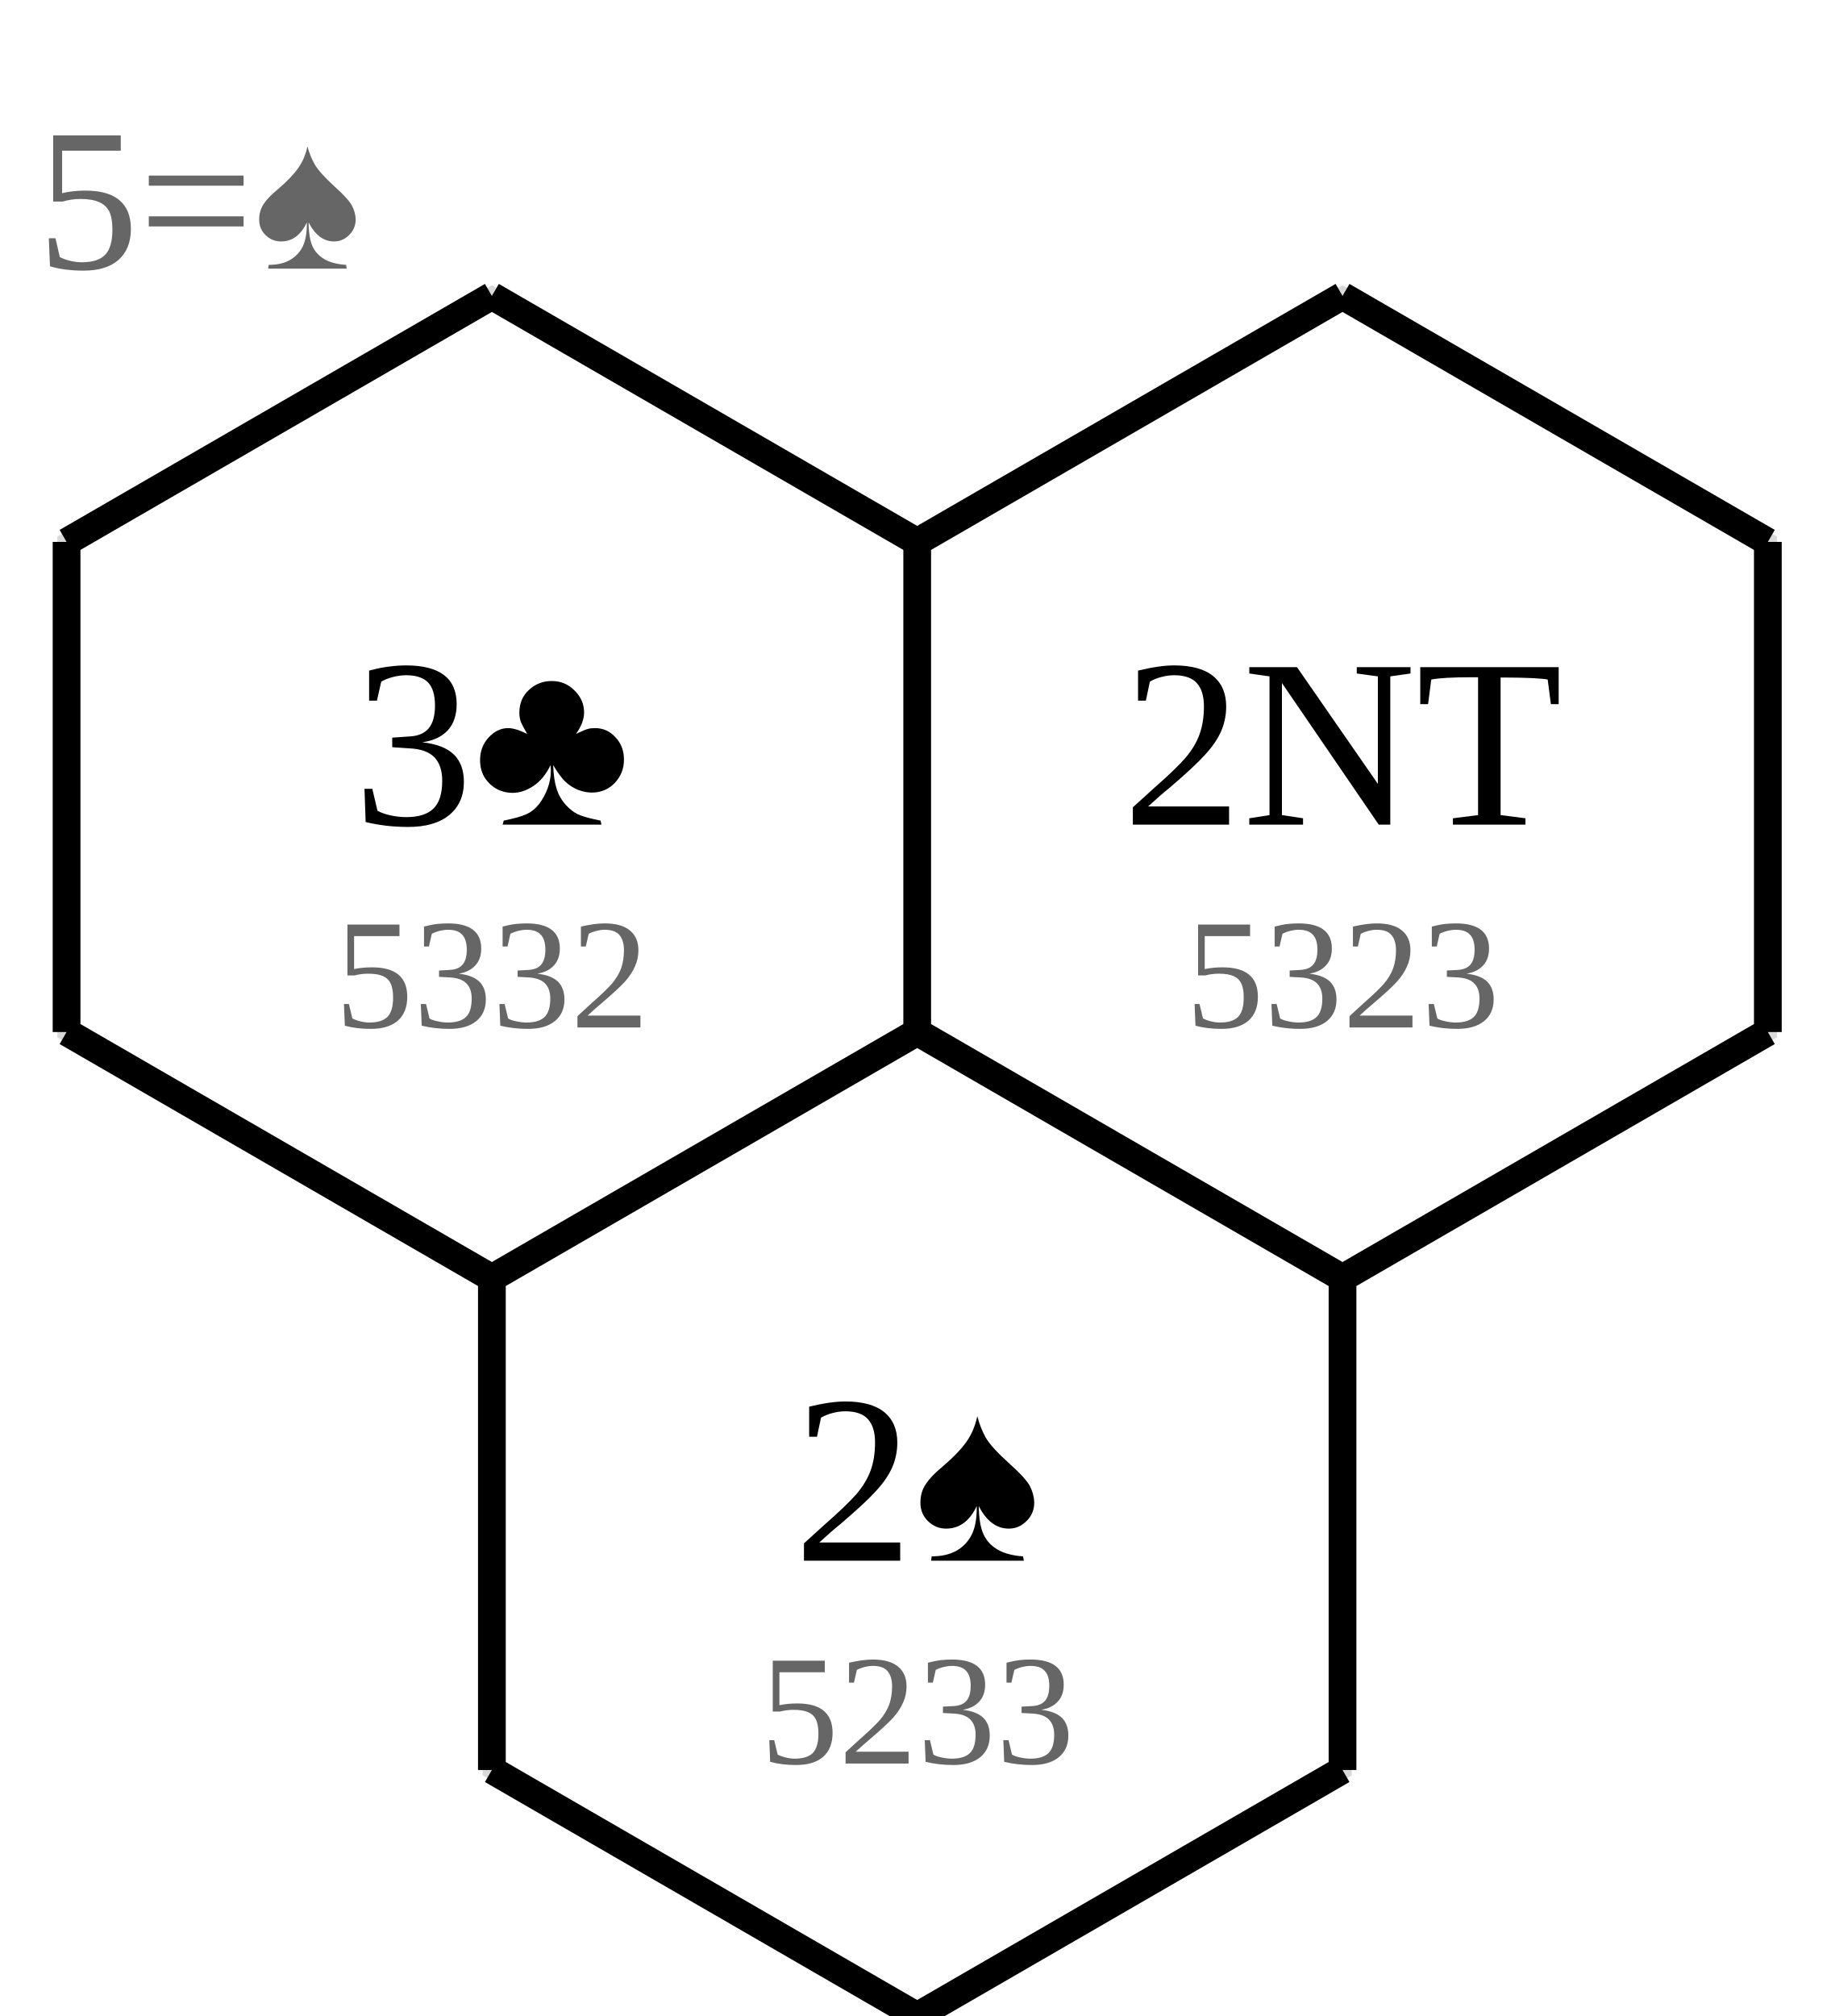
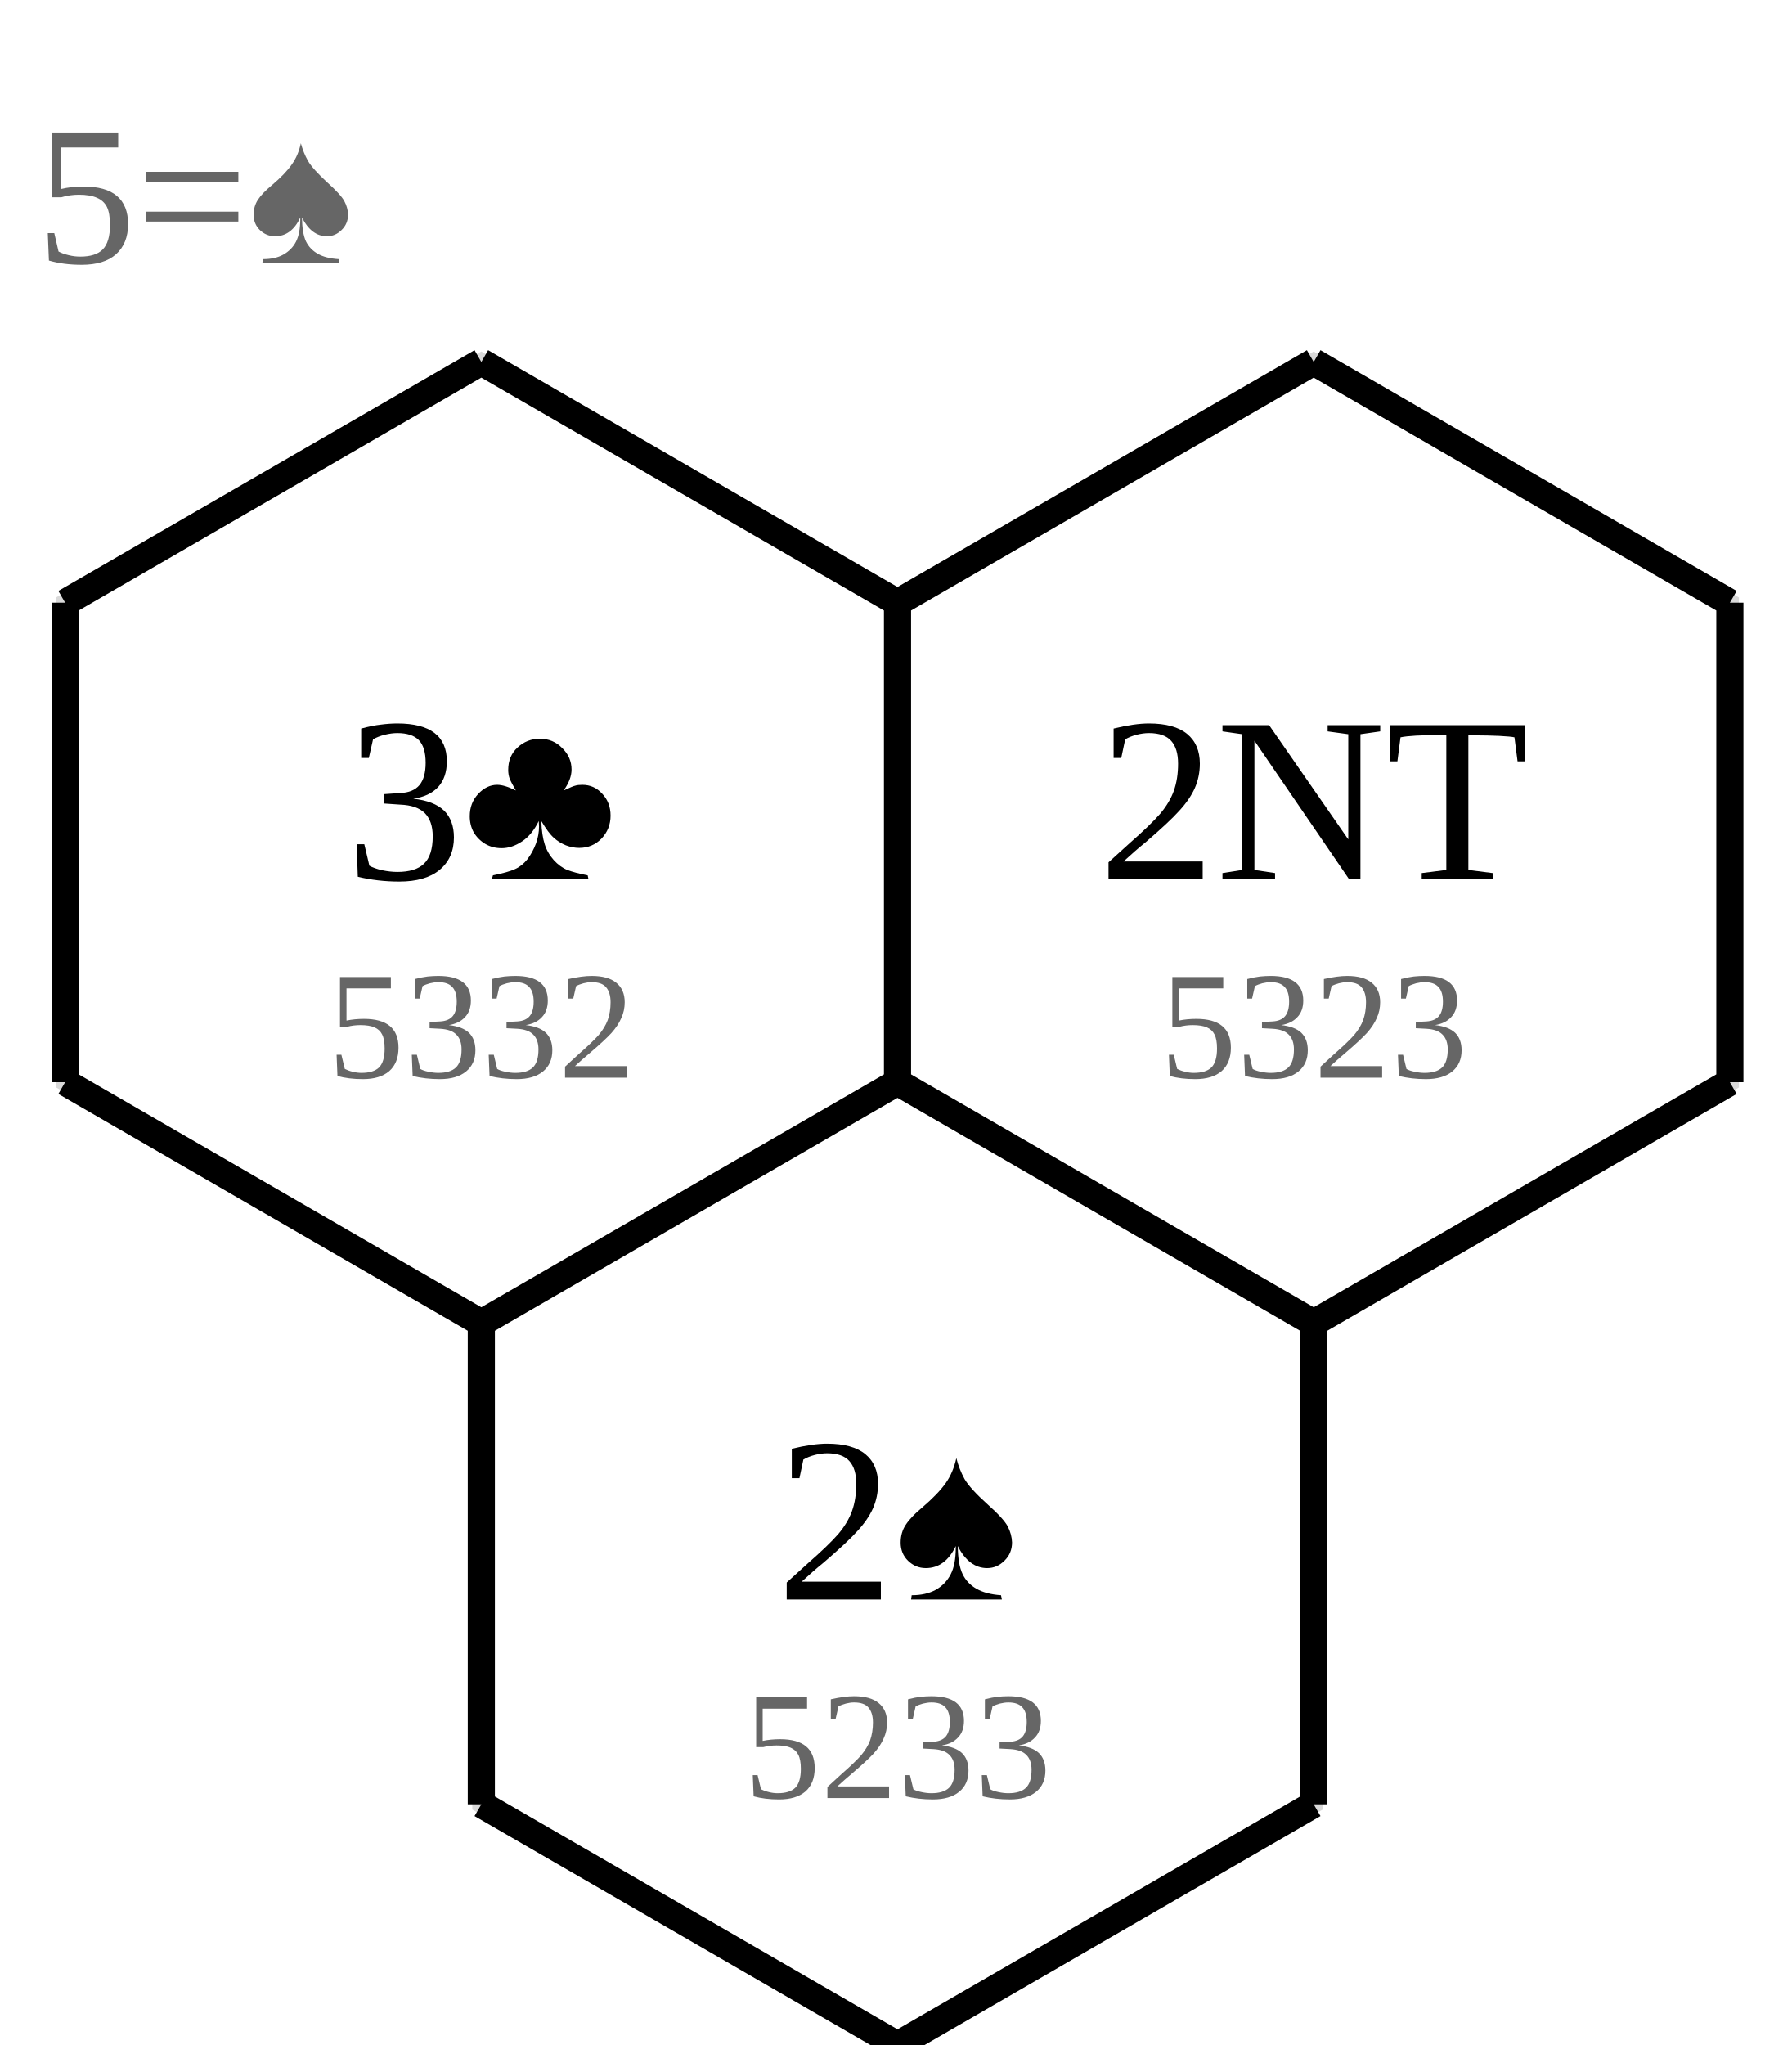
- <svg xmlns="http://www.w3.org/2000/svg" viewBox="0 0 99 109" style="display:block;margin:1em auto;width:100%;max-width:99px" fill="currentColor" font-size="13" text-anchor="middle" dominant-baseline="middle">
+ <svg xmlns="http://www.w3.org/2000/svg" viewBox="0 0 99 113" style="display:block;margin:1em auto;width:100%;max-width:99px" fill="currentColor" font-size="13" text-anchor="middle" dominant-baseline="middle">
  <defs>
    <pattern id="hatch" width="6" height="6" patternUnits="userSpaceOnUse" patternTransform="rotate(45)">
      <path d="M0 0v6" stroke="currentColor" stroke-opacity=".35" />
    </pattern>
  </defs>
  <g transform="translate(0.0,0.0)">
    <text x="2" y="12" font-size="11" opacity=".6" text-anchor="start">5=♠</text>
-     <path d="M72.6,69.1L49.6,55.8L26.6,69.1L26.6,95.7L49.6,109.0L72.6,95.7ZM95.6,29.3L72.6,16.0L49.6,29.3L49.6,55.8L72.6,69.1L95.6,55.8ZM49.6,29.3L26.6,16.0L3.6,29.3L3.6,55.8L26.6,69.1L49.6,55.8Z" fill="none" stroke="currentColor" stroke-opacity=".15" />
-     <path d="M72.6,95.7L72.6,69.1M72.6,69.1L49.6,55.8M49.6,55.8L26.6,69.1M26.6,69.1L26.6,95.7M26.6,95.7L49.6,109.0M49.6,109.0L72.6,95.7M95.6,55.8L95.6,29.3M95.6,29.3L72.6,16.0M72.6,16.0L49.6,29.3M49.6,29.3L49.6,55.8M49.6,55.8L72.6,69.1M72.6,69.1L95.6,55.8M49.6,55.8L49.6,29.3M49.6,29.3L26.6,16.0M26.6,16.0L3.6,29.3M3.6,29.3L3.6,55.8M3.6,55.8L26.6,69.1M26.6,69.1L49.6,55.8" fill="none" stroke="currentColor" stroke-width="1.5" />
-     <text x="49.6" y="81.4">2♠</text>
-     <text x="49.6" y="93.4" font-size="8.5" opacity=".6">5233</text>
-     <text x="72.6" y="41.6">2NT</text>
-     <text x="72.6" y="53.6" font-size="8.5" opacity=".6">5323</text>
-     <text x="26.6" y="41.6">3♣</text>
-     <text x="26.6" y="53.6" font-size="8.5" opacity=".6">5332</text>
+     <path d="M72.6,73.1L49.6,59.8L26.6,73.1L26.6,99.7L49.6,113.0L72.6,99.7ZM95.6,33.3L72.6,20.0L49.6,33.3L49.6,59.8L72.6,73.1L95.6,59.8ZM49.6,33.3L26.6,20.0L3.6,33.3L3.6,59.8L26.6,73.1L49.6,59.8Z" fill="none" stroke="currentColor" stroke-opacity=".15" />
+     <path d="M72.6,99.7L72.6,73.1M72.6,73.1L49.6,59.8M49.6,59.8L26.6,73.1M26.6,73.1L26.6,99.7M26.6,99.7L49.6,113.0M49.6,113.0L72.6,99.7M95.6,59.8L95.6,33.3M95.6,33.3L72.6,20.0M72.6,20.0L49.6,33.3M49.6,33.3L49.6,59.8M49.6,59.8L72.6,73.1M72.6,73.1L95.6,59.8M49.6,59.8L49.6,33.3M49.6,33.3L26.6,20.0M26.6,20.0L3.6,33.3M3.6,33.3L3.6,59.8M3.6,59.8L26.6,73.1M26.6,73.1L49.6,59.8" fill="none" stroke="currentColor" stroke-width="1.5" />
+     <text x="49.6" y="85.4">2♠</text>
+     <text x="49.6" y="97.4" font-size="8.5" opacity=".6">5233</text>
+     <text x="72.6" y="45.6">2NT</text>
+     <text x="72.6" y="57.6" font-size="8.5" opacity=".6">5323</text>
+     <text x="26.6" y="45.6">3♣</text>
+     <text x="26.6" y="57.6" font-size="8.5" opacity=".6">5332</text>
  </g>
</svg>
